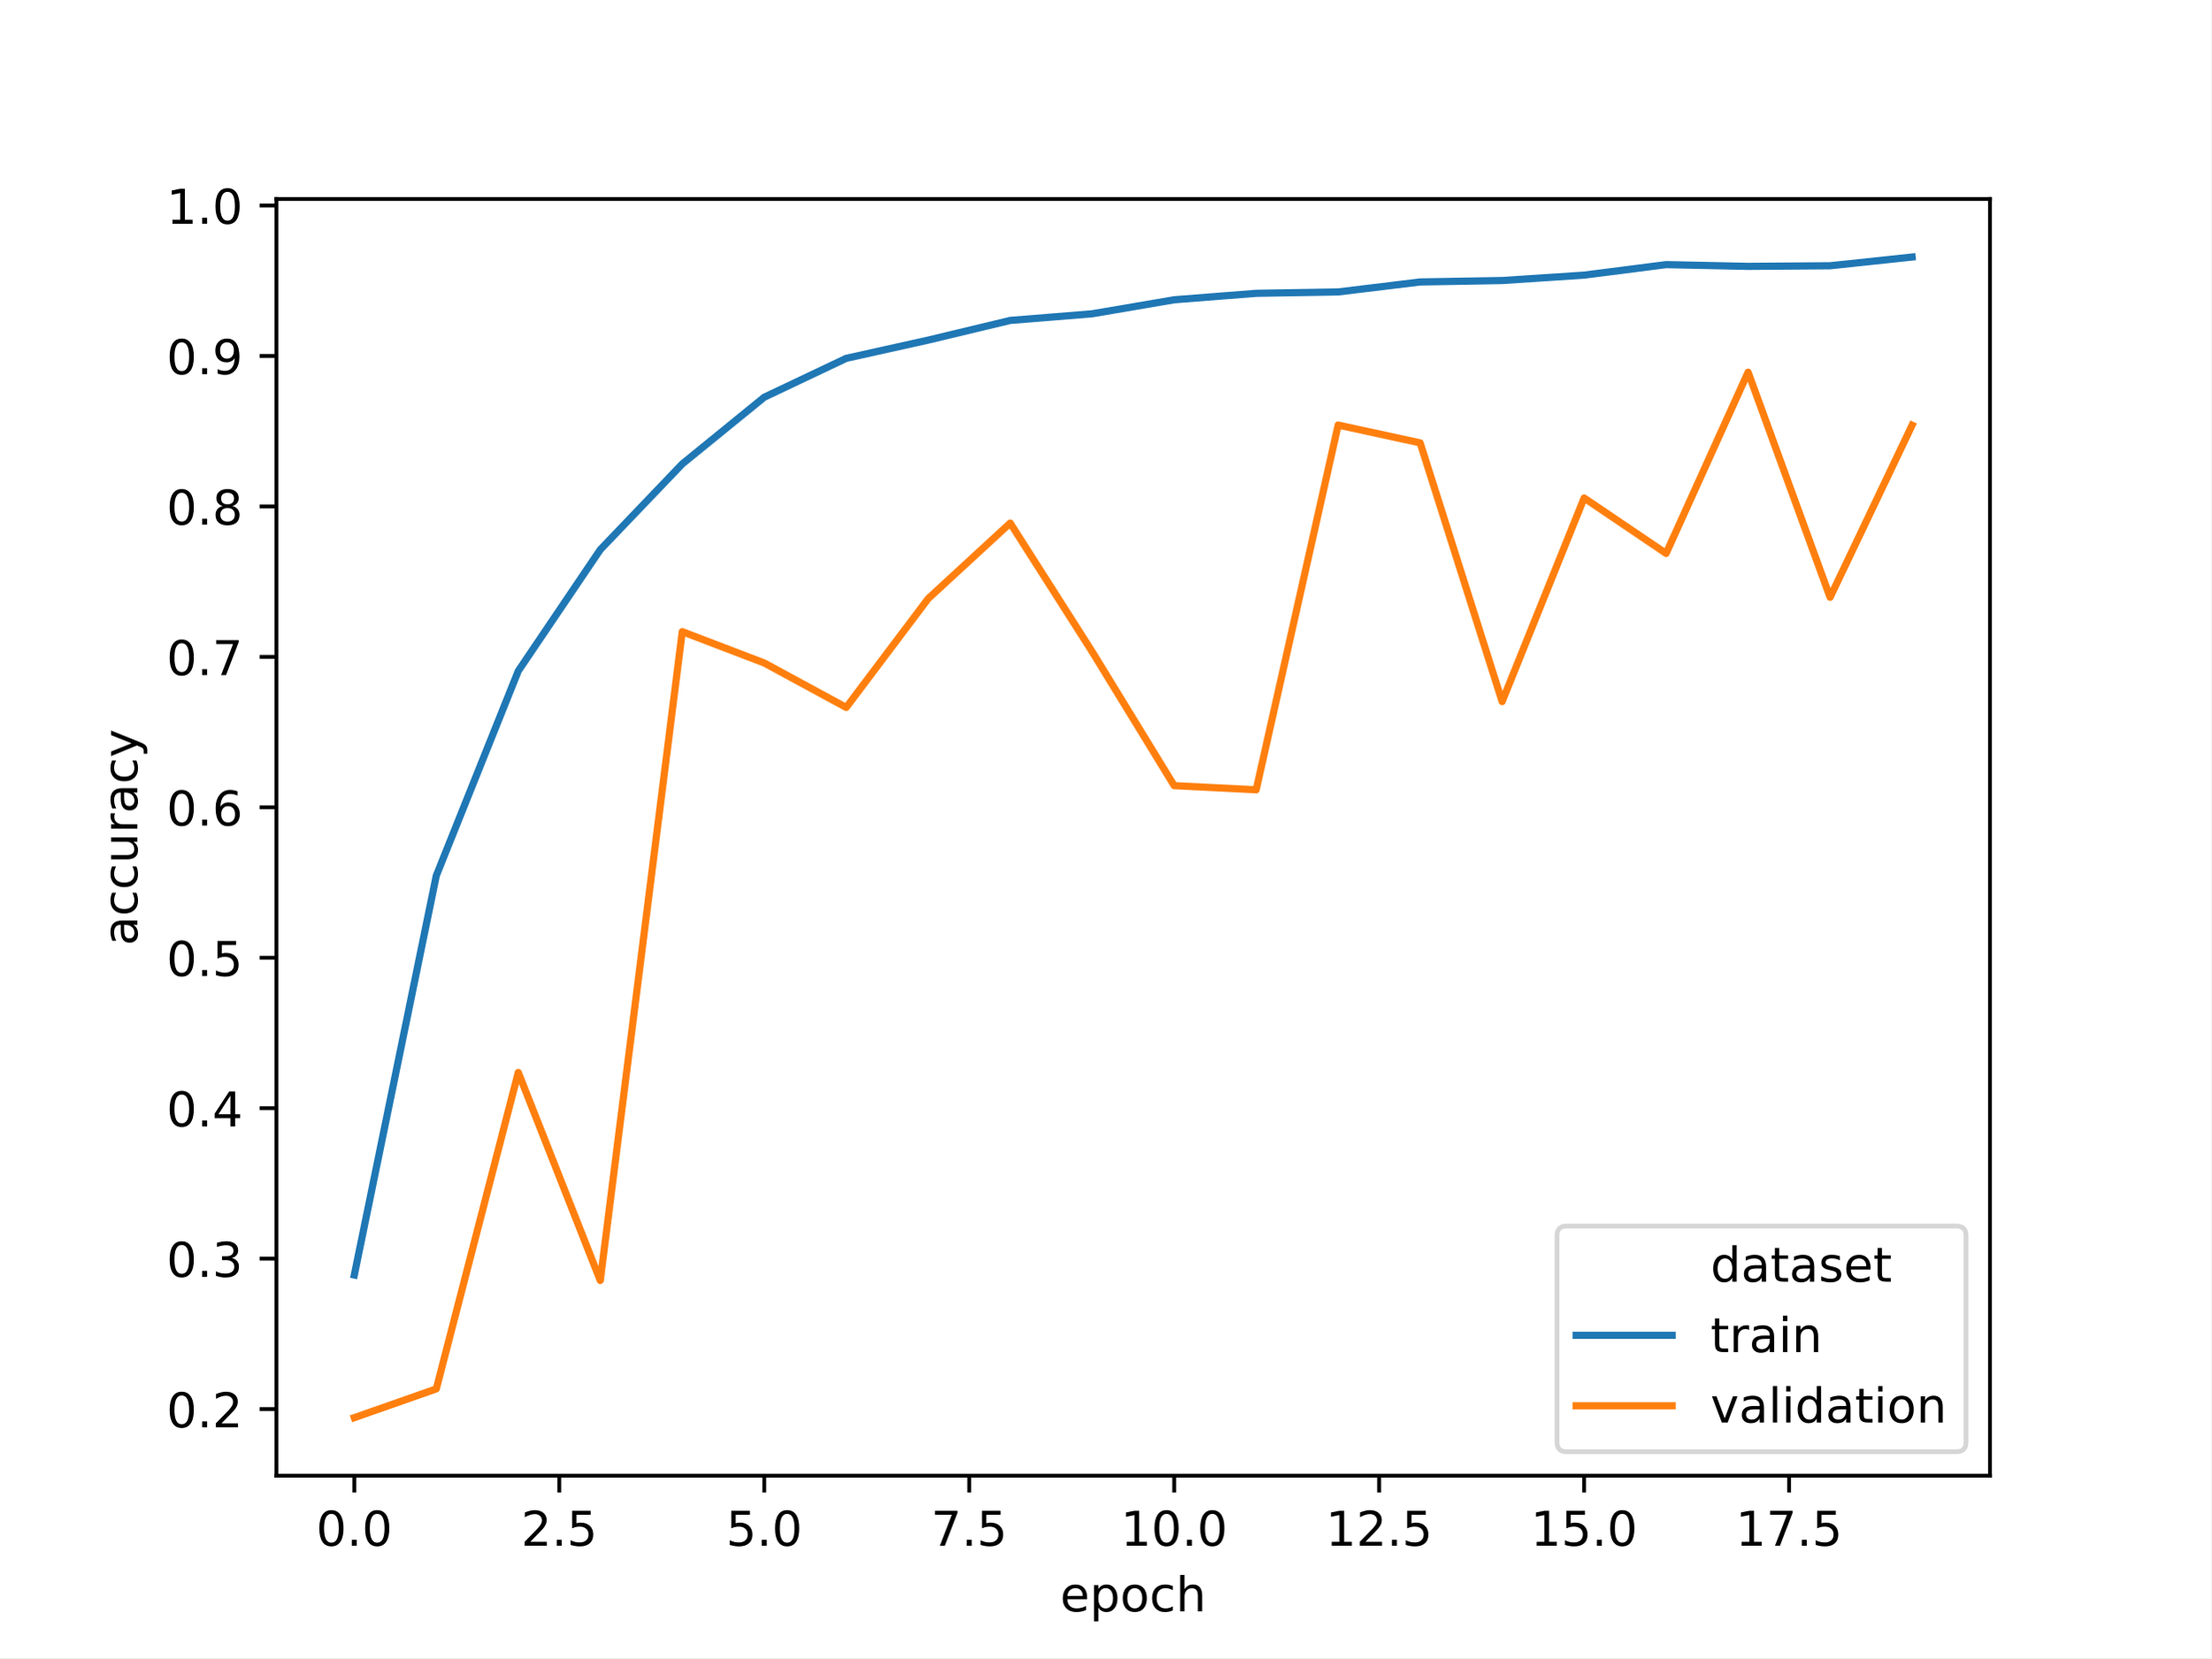
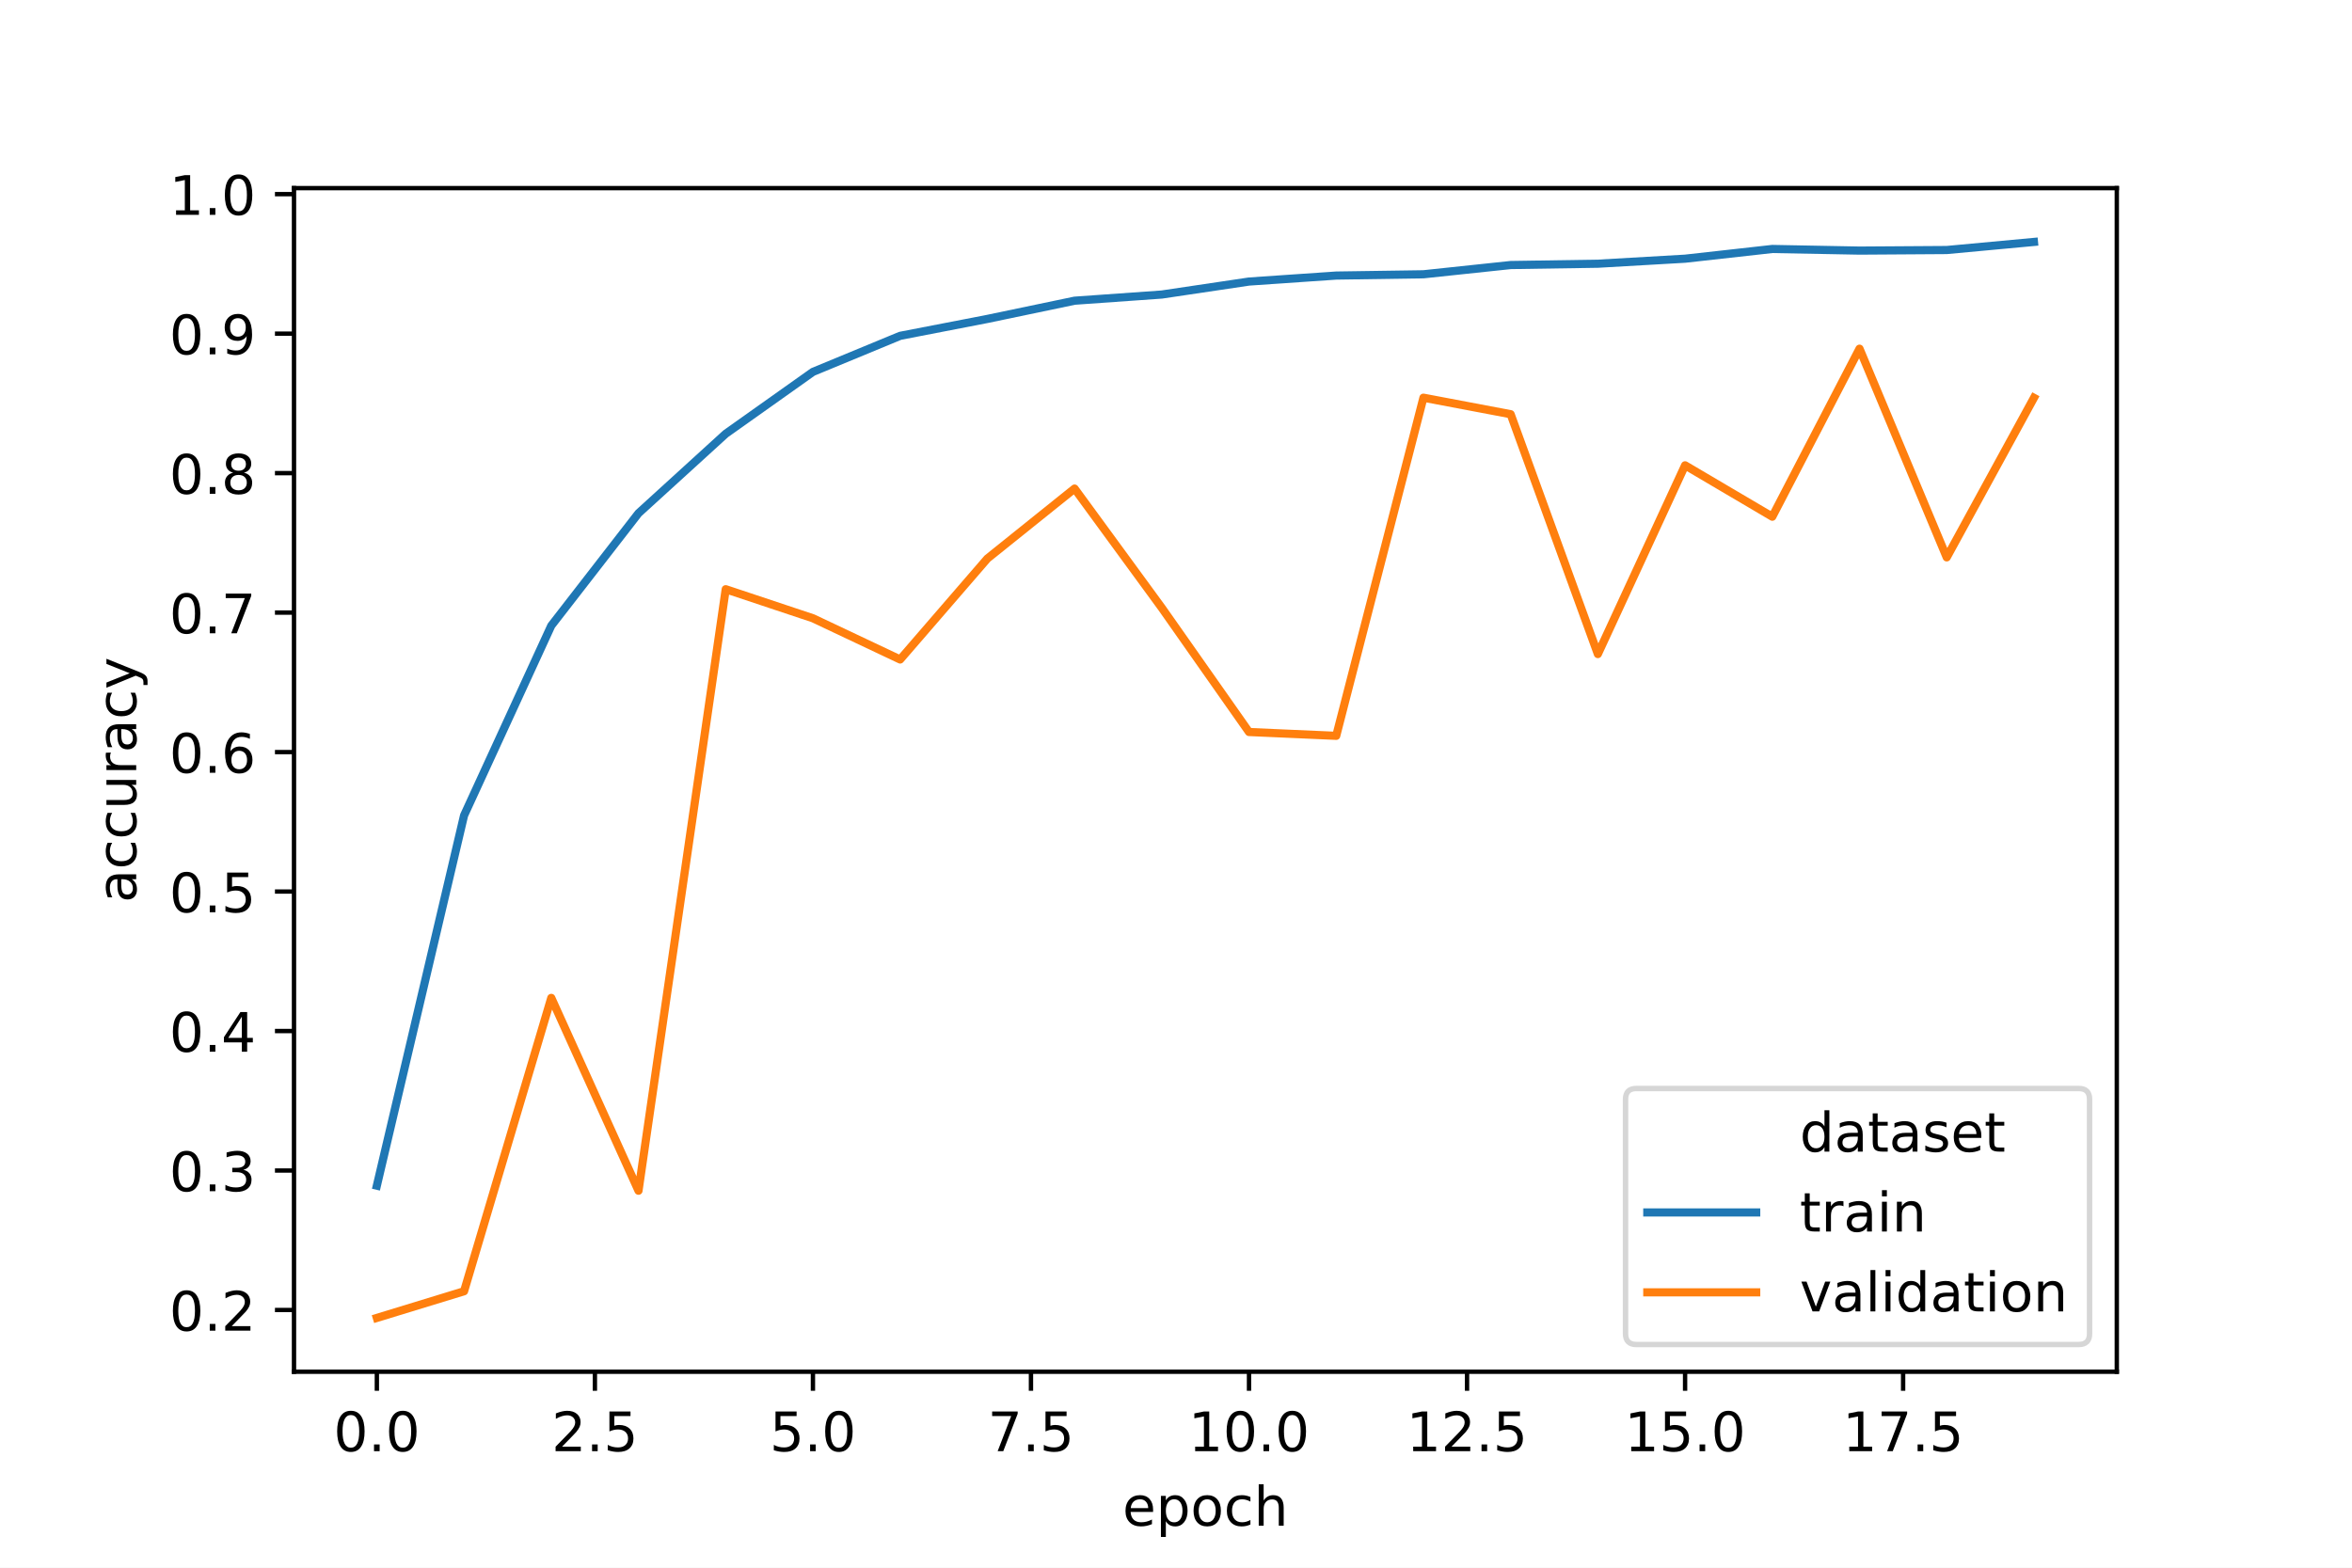
- <svg xmlns="http://www.w3.org/2000/svg" xmlns:xlink="http://www.w3.org/1999/xlink" height="345.6pt" version="1.1" viewBox="0 0 460.8 345.6" width="460.8pt">
+ <svg xmlns="http://www.w3.org/2000/svg" xmlns:xlink="http://www.w3.org/1999/xlink" height="288pt" version="1.1" viewBox="0 0 432 288" width="432pt">
  <defs>
    <style type="text/css">
*{stroke-linecap:butt;stroke-linejoin:round;}
  </style>
  </defs>
  <g id="figure_1">
    <g id="patch_1">
-       <path d="M 0 345.6  L 460.8 345.6  L 460.8 0  L 0 0  z " style="fill:#ffffff;" />
+       <path d="M 0 288  L 432 288  L 432 0  L 0 0  z " style="fill:#ffffff;" />
    </g>
    <g id="axes_1">
      <g id="patch_2">
-         <path d="M 57.6 307.584  L 414.72 307.584  L 414.72 41.472  L 57.6 41.472  z " style="fill:#ffffff;" />
+         <path d="M 54 252  L 388.8 252  L 388.8 34.56  L 54 34.56  z " style="fill:#ffffff;" />
      </g>
      <g id="matplotlib.axis_1">
        <g id="xtick_1">
          <g id="line2d_1">
            <defs>
-               <path d="M 0 0  L 0 3.5  " id="m098660bd72" style="stroke:#000000;stroke-width:0.8;" />
-             </defs>
-             <g>
-               <use style="stroke:#000000;stroke-width:0.8;" x="73.833" xlink:href="#m098660bd72" y="307.584" />
+               <path d="M 0 0  L 0 3.5  " id="ma666eeba0c" style="stroke:#000000;stroke-width:0.8;" />
+             </defs>
+             <g>
+               <use style="stroke:#000000;stroke-width:0.8;" x="69.218" xlink:href="#ma666eeba0c" y="252" />
            </g>
          </g>
          <g id="text_1">
            <defs>
              <path d="M 31.781 66.406  Q 24.172 66.406 20.328 58.906  Q 16.5 51.422 16.5 36.375  Q 16.5 21.391 20.328 13.891  Q 24.172 6.391 31.781 6.391  Q 39.453 6.391 43.281 13.891  Q 47.125 21.391 47.125 36.375  Q 47.125 51.422 43.281 58.906  Q 39.453 66.406 31.781 66.406  z M 31.781 74.219  Q 44.047 74.219 50.516 64.516  Q 56.984 54.828 56.984 36.375  Q 56.984 17.969 50.516 8.266  Q 44.047 -1.422 31.781 -1.422  Q 19.531 -1.422 13.062 8.266  Q 6.594 17.969 6.594 36.375  Q 6.594 54.828 13.062 64.516  Q 19.531 74.219 31.781 74.219  z " id="DejaVuSans-48" />
              <path d="M 10.688 12.406  L 21 12.406  L 21 0  L 10.688 0  z " id="DejaVuSans-46" />
            </defs>
-             <g transform="translate(65.88116 322.1824)scale(0.1 -0.1)">
+             <g transform="translate(61.26662 266.5984)scale(0.1 -0.1)">
              <use xlink:href="#DejaVuSans-48" />
              <use x="63.623" xlink:href="#DejaVuSans-46" />
              <use x="95.41" xlink:href="#DejaVuSans-48" />
            </g>
          </g>
        </g>
        <g id="xtick_2">
          <g id="line2d_2">
            <g>
-               <use style="stroke:#000000;stroke-width:0.8;" x="116.55" xlink:href="#m098660bd72" y="307.584" />
+               <use style="stroke:#000000;stroke-width:0.8;" x="109.266" xlink:href="#ma666eeba0c" y="252" />
            </g>
          </g>
          <g id="text_2">
            <defs>
              <path d="M 19.188 8.297  L 53.609 8.297  L 53.609 0  L 7.328 0  L 7.328 8.297  Q 12.938 14.109 22.625 23.891  Q 32.328 33.688 34.812 36.531  Q 39.547 41.844 41.422 45.531  Q 43.312 49.219 43.312 52.781  Q 43.312 58.594 39.234 62.25  Q 35.156 65.922 28.609 65.922  Q 23.969 65.922 18.812 64.312  Q 13.672 62.703 7.812 59.422  L 7.812 69.391  Q 13.766 71.781 18.938 73  Q 24.125 74.219 28.422 74.219  Q 39.75 74.219 46.484 68.547  Q 53.219 62.891 53.219 53.422  Q 53.219 48.922 51.531 44.891  Q 49.859 40.875 45.406 35.406  Q 44.188 33.984 37.641 27.219  Q 31.109 20.453 19.188 8.297  z " id="DejaVuSans-50" />
              <path d="M 10.797 72.906  L 49.516 72.906  L 49.516 64.594  L 19.828 64.594  L 19.828 46.734  Q 21.969 47.469 24.109 47.828  Q 26.266 48.188 28.422 48.188  Q 40.625 48.188 47.75 41.5  Q 54.891 34.812 54.891 23.391  Q 54.891 11.625 47.562 5.094  Q 40.234 -1.422 26.906 -1.422  Q 22.312 -1.422 17.547 -0.641  Q 12.797 0.141 7.719 1.703  L 7.719 11.625  Q 12.109 9.234 16.797 8.062  Q 21.484 6.891 26.703 6.891  Q 35.156 6.891 40.078 11.328  Q 45.016 15.766 45.016 23.391  Q 45.016 31 40.078 35.438  Q 35.156 39.891 26.703 39.891  Q 22.75 39.891 18.812 39.016  Q 14.891 38.141 10.797 36.281  z " id="DejaVuSans-53" />
            </defs>
-             <g transform="translate(108.5989 322.1824)scale(0.1 -0.1)">
+             <g transform="translate(101.3145 266.5984)scale(0.1 -0.1)">
              <use xlink:href="#DejaVuSans-50" />
              <use x="63.623" xlink:href="#DejaVuSans-46" />
              <use x="95.41" xlink:href="#DejaVuSans-53" />
            </g>
          </g>
        </g>
        <g id="xtick_3">
          <g id="line2d_3">
            <g>
-               <use style="stroke:#000000;stroke-width:0.8;" x="159.268" xlink:href="#m098660bd72" y="307.584" />
+               <use style="stroke:#000000;stroke-width:0.8;" x="149.314" xlink:href="#ma666eeba0c" y="252" />
            </g>
          </g>
          <g id="text_3">
-             <g transform="translate(151.3166 322.1824)scale(0.1 -0.1)">
+             <g transform="translate(141.3623 266.5984)scale(0.1 -0.1)">
              <use xlink:href="#DejaVuSans-53" />
              <use x="63.623" xlink:href="#DejaVuSans-46" />
              <use x="95.41" xlink:href="#DejaVuSans-48" />
            </g>
          </g>
        </g>
        <g id="xtick_4">
          <g id="line2d_4">
            <g>
-               <use style="stroke:#000000;stroke-width:0.8;" x="201.986" xlink:href="#m098660bd72" y="307.584" />
+               <use style="stroke:#000000;stroke-width:0.8;" x="189.362" xlink:href="#ma666eeba0c" y="252" />
            </g>
          </g>
          <g id="text_4">
            <defs>
              <path d="M 8.203 72.906  L 55.078 72.906  L 55.078 68.703  L 28.609 0  L 18.312 0  L 43.219 64.594  L 8.203 64.594  z " id="DejaVuSans-55" />
            </defs>
-             <g transform="translate(194.0343 322.1824)scale(0.1 -0.1)">
+             <g transform="translate(181.4102 266.5984)scale(0.1 -0.1)">
              <use xlink:href="#DejaVuSans-55" />
              <use x="63.623" xlink:href="#DejaVuSans-46" />
              <use x="95.41" xlink:href="#DejaVuSans-53" />
            </g>
          </g>
        </g>
        <g id="xtick_5">
          <g id="line2d_5">
            <g>
-               <use style="stroke:#000000;stroke-width:0.8;" x="244.704" xlink:href="#m098660bd72" y="307.584" />
+               <use style="stroke:#000000;stroke-width:0.8;" x="229.41" xlink:href="#ma666eeba0c" y="252" />
            </g>
          </g>
          <g id="text_5">
            <defs>
              <path d="M 12.406 8.297  L 28.516 8.297  L 28.516 63.922  L 10.984 60.406  L 10.984 69.391  L 28.422 72.906  L 38.281 72.906  L 38.281 8.297  L 54.391 8.297  L 54.391 0  L 12.406 0  z " id="DejaVuSans-49" />
            </defs>
-             <g transform="translate(233.5707 322.1824)scale(0.1 -0.1)">
+             <g transform="translate(218.2768 266.5984)scale(0.1 -0.1)">
              <use xlink:href="#DejaVuSans-49" />
              <use x="63.623" xlink:href="#DejaVuSans-48" />
              <use x="127.246" xlink:href="#DejaVuSans-46" />
              <use x="159.033" xlink:href="#DejaVuSans-48" />
            </g>
          </g>
        </g>
        <g id="xtick_6">
          <g id="line2d_6">
            <g>
-               <use style="stroke:#000000;stroke-width:0.8;" x="287.421" xlink:href="#m098660bd72" y="307.584" />
+               <use style="stroke:#000000;stroke-width:0.8;" x="269.457" xlink:href="#ma666eeba0c" y="252" />
            </g>
          </g>
          <g id="text_6">
-             <g transform="translate(276.2884 322.1824)scale(0.1 -0.1)">
+             <g transform="translate(258.3246 266.5984)scale(0.1 -0.1)">
              <use xlink:href="#DejaVuSans-49" />
              <use x="63.623" xlink:href="#DejaVuSans-50" />
              <use x="127.246" xlink:href="#DejaVuSans-46" />
              <use x="159.033" xlink:href="#DejaVuSans-53" />
            </g>
          </g>
        </g>
        <g id="xtick_7">
          <g id="line2d_7">
            <g>
-               <use style="stroke:#000000;stroke-width:0.8;" x="330.139" xlink:href="#m098660bd72" y="307.584" />
+               <use style="stroke:#000000;stroke-width:0.8;" x="309.505" xlink:href="#ma666eeba0c" y="252" />
            </g>
          </g>
          <g id="text_7">
-             <g transform="translate(319.0061 322.1824)scale(0.1 -0.1)">
+             <g transform="translate(298.3725 266.5984)scale(0.1 -0.1)">
              <use xlink:href="#DejaVuSans-49" />
              <use x="63.623" xlink:href="#DejaVuSans-53" />
              <use x="127.246" xlink:href="#DejaVuSans-46" />
              <use x="159.033" xlink:href="#DejaVuSans-48" />
            </g>
          </g>
        </g>
        <g id="xtick_8">
          <g id="line2d_8">
            <g>
-               <use style="stroke:#000000;stroke-width:0.8;" x="372.857" xlink:href="#m098660bd72" y="307.584" />
+               <use style="stroke:#000000;stroke-width:0.8;" x="349.553" xlink:href="#ma666eeba0c" y="252" />
            </g>
          </g>
          <g id="text_8">
-             <g transform="translate(361.7238 322.1824)scale(0.1 -0.1)">
+             <g transform="translate(338.4203 266.5984)scale(0.1 -0.1)">
              <use xlink:href="#DejaVuSans-49" />
              <use x="63.623" xlink:href="#DejaVuSans-55" />
              <use x="127.246" xlink:href="#DejaVuSans-46" />
              <use x="159.033" xlink:href="#DejaVuSans-53" />
            </g>
          </g>
        </g>
        <g id="text_9">
          <defs>
            <path d="M 56.203 29.594  L 56.203 25.203  L 14.891 25.203  Q 15.484 15.922 20.484 11.062  Q 25.484 6.203 34.422 6.203  Q 39.594 6.203 44.453 7.469  Q 49.312 8.734 54.109 11.281  L 54.109 2.781  Q 49.266 0.734 44.188 -0.344  Q 39.109 -1.422 33.891 -1.422  Q 20.797 -1.422 13.156 6.188  Q 5.516 13.812 5.516 26.812  Q 5.516 40.234 12.766 48.109  Q 20.016 56 32.328 56  Q 43.359 56 49.781 48.891  Q 56.203 41.797 56.203 29.594  z M 47.219 32.234  Q 47.125 39.594 43.094 43.984  Q 39.062 48.391 32.422 48.391  Q 24.906 48.391 20.391 44.141  Q 15.875 39.891 15.188 32.172  z " id="DejaVuSans-101" />
            <path d="M 18.109 8.203  L 18.109 -20.797  L 9.078 -20.797  L 9.078 54.688  L 18.109 54.688  L 18.109 46.391  Q 20.953 51.266 25.266 53.625  Q 29.594 56 35.594 56  Q 45.562 56 51.781 48.094  Q 58.016 40.188 58.016 27.297  Q 58.016 14.406 51.781 6.484  Q 45.562 -1.422 35.594 -1.422  Q 29.594 -1.422 25.266 0.953  Q 20.953 3.328 18.109 8.203  z M 48.688 27.297  Q 48.688 37.203 44.609 42.844  Q 40.531 48.484 33.406 48.484  Q 26.266 48.484 22.188 42.844  Q 18.109 37.203 18.109 27.297  Q 18.109 17.391 22.188 11.75  Q 26.266 6.109 33.406 6.109  Q 40.531 6.109 44.609 11.75  Q 48.688 17.391 48.688 27.297  z " id="DejaVuSans-112" />
            <path d="M 30.609 48.391  Q 23.391 48.391 19.188 42.75  Q 14.984 37.109 14.984 27.297  Q 14.984 17.484 19.156 11.844  Q 23.344 6.203 30.609 6.203  Q 37.797 6.203 41.984 11.859  Q 46.188 17.531 46.188 27.297  Q 46.188 37.016 41.984 42.703  Q 37.797 48.391 30.609 48.391  z M 30.609 56  Q 42.328 56 49.016 48.375  Q 55.719 40.766 55.719 27.297  Q 55.719 13.875 49.016 6.219  Q 42.328 -1.422 30.609 -1.422  Q 18.844 -1.422 12.172 6.219  Q 5.516 13.875 5.516 27.297  Q 5.516 40.766 12.172 48.375  Q 18.844 56 30.609 56  z " id="DejaVuSans-111" />
            <path d="M 48.781 52.594  L 48.781 44.188  Q 44.969 46.297 41.141 47.344  Q 37.312 48.391 33.406 48.391  Q 24.656 48.391 19.812 42.844  Q 14.984 37.312 14.984 27.297  Q 14.984 17.281 19.812 11.734  Q 24.656 6.203 33.406 6.203  Q 37.312 6.203 41.141 7.25  Q 44.969 8.297 48.781 10.406  L 48.781 2.094  Q 45.016 0.344 40.984 -0.531  Q 36.969 -1.422 32.422 -1.422  Q 20.062 -1.422 12.781 6.344  Q 5.516 14.109 5.516 27.297  Q 5.516 40.672 12.859 48.328  Q 20.219 56 33.016 56  Q 37.156 56 41.109 55.141  Q 45.062 54.297 48.781 52.594  z " id="DejaVuSans-99" />
            <path d="M 54.891 33.016  L 54.891 0  L 45.906 0  L 45.906 32.719  Q 45.906 40.484 42.875 44.328  Q 39.844 48.188 33.797 48.188  Q 26.516 48.188 22.312 43.547  Q 18.109 38.922 18.109 30.906  L 18.109 0  L 9.078 0  L 9.078 75.984  L 18.109 75.984  L 18.109 46.188  Q 21.344 51.125 25.703 53.562  Q 30.078 56 35.797 56  Q 45.219 56 50.047 50.172  Q 54.891 44.344 54.891 33.016  z " id="DejaVuSans-104" />
          </defs>
-           <g transform="translate(220.9319 335.8606)scale(0.1 -0.1)">
+           <g transform="translate(206.1719 280.2766)scale(0.1 -0.1)">
            <use xlink:href="#DejaVuSans-101" />
            <use x="61.523" xlink:href="#DejaVuSans-112" />
            <use x="125" xlink:href="#DejaVuSans-111" />
            <use x="186.182" xlink:href="#DejaVuSans-99" />
            <use x="241.162" xlink:href="#DejaVuSans-104" />
          </g>
        </g>
      </g>
      <g id="matplotlib.axis_2">
        <g id="ytick_1">
          <g id="line2d_9">
            <defs>
-               <path d="M 0 0  L -3.5 0  " id="m2fb65dbe24" style="stroke:#000000;stroke-width:0.8;" />
-             </defs>
-             <g>
-               <use style="stroke:#000000;stroke-width:0.8;" x="57.6" xlink:href="#m2fb65dbe24" y="293.706" />
+               <path d="M 0 0  L -3.5 0  " id="m8632315155" style="stroke:#000000;stroke-width:0.8;" />
+             </defs>
+             <g>
+               <use style="stroke:#000000;stroke-width:0.8;" x="54" xlink:href="#m8632315155" y="240.66" />
            </g>
          </g>
          <g id="text_10">
-             <g transform="translate(34.69687 297.5054)scale(0.1 -0.1)">
+             <g transform="translate(31.09688 244.4597)scale(0.1 -0.1)">
              <use xlink:href="#DejaVuSans-48" />
              <use x="63.623" xlink:href="#DejaVuSans-46" />
              <use x="95.41" xlink:href="#DejaVuSans-50" />
            </g>
          </g>
        </g>
        <g id="ytick_2">
          <g id="line2d_10">
            <g>
-               <use style="stroke:#000000;stroke-width:0.8;" x="57.6" xlink:href="#m2fb65dbe24" y="262.346" />
+               <use style="stroke:#000000;stroke-width:0.8;" x="54" xlink:href="#m8632315155" y="215.036" />
            </g>
          </g>
          <g id="text_11">
            <defs>
              <path d="M 40.578 39.312  Q 47.656 37.797 51.625 33  Q 55.609 28.219 55.609 21.188  Q 55.609 10.406 48.188 4.484  Q 40.766 -1.422 27.094 -1.422  Q 22.516 -1.422 17.656 -0.516  Q 12.797 0.391 7.625 2.203  L 7.625 11.719  Q 11.719 9.328 16.594 8.109  Q 21.484 6.891 26.812 6.891  Q 36.078 6.891 40.938 10.547  Q 45.797 14.203 45.797 21.188  Q 45.797 27.641 41.281 31.266  Q 36.766 34.906 28.719 34.906  L 20.219 34.906  L 20.219 43.016  L 29.109 43.016  Q 36.375 43.016 40.234 45.922  Q 44.094 48.828 44.094 54.297  Q 44.094 59.906 40.109 62.906  Q 36.141 65.922 28.719 65.922  Q 24.656 65.922 20.016 65.031  Q 15.375 64.156 9.812 62.312  L 9.812 71.094  Q 15.438 72.656 20.344 73.438  Q 25.25 74.219 29.594 74.219  Q 40.828 74.219 47.359 69.109  Q 53.906 64.016 53.906 55.328  Q 53.906 49.266 50.438 45.094  Q 46.969 40.922 40.578 39.312  z " id="DejaVuSans-51" />
            </defs>
-             <g transform="translate(34.69687 266.1456)scale(0.1 -0.1)">
+             <g transform="translate(31.09688 218.8356)scale(0.1 -0.1)">
              <use xlink:href="#DejaVuSans-48" />
              <use x="63.623" xlink:href="#DejaVuSans-46" />
              <use x="95.41" xlink:href="#DejaVuSans-51" />
            </g>
          </g>
        </g>
        <g id="ytick_3">
          <g id="line2d_11">
            <g>
-               <use style="stroke:#000000;stroke-width:0.8;" x="57.6" xlink:href="#m2fb65dbe24" y="230.987" />
+               <use style="stroke:#000000;stroke-width:0.8;" x="54" xlink:href="#m8632315155" y="189.412" />
            </g>
          </g>
          <g id="text_12">
            <defs>
              <path d="M 37.797 64.312  L 12.891 25.391  L 37.797 25.391  z M 35.203 72.906  L 47.609 72.906  L 47.609 25.391  L 58.016 25.391  L 58.016 17.188  L 47.609 17.188  L 47.609 0  L 37.797 0  L 37.797 17.188  L 4.891 17.188  L 4.891 26.703  z " id="DejaVuSans-52" />
            </defs>
-             <g transform="translate(34.69687 234.7858)scale(0.1 -0.1)">
+             <g transform="translate(31.09688 193.2115)scale(0.1 -0.1)">
              <use xlink:href="#DejaVuSans-48" />
              <use x="63.623" xlink:href="#DejaVuSans-46" />
              <use x="95.41" xlink:href="#DejaVuSans-52" />
            </g>
          </g>
        </g>
        <g id="ytick_4">
          <g id="line2d_12">
            <g>
-               <use style="stroke:#000000;stroke-width:0.8;" x="57.6" xlink:href="#m2fb65dbe24" y="199.627" />
+               <use style="stroke:#000000;stroke-width:0.8;" x="54" xlink:href="#m8632315155" y="163.788" />
            </g>
          </g>
          <g id="text_13">
-             <g transform="translate(34.69687 203.426)scale(0.1 -0.1)">
+             <g transform="translate(31.09688 167.5874)scale(0.1 -0.1)">
              <use xlink:href="#DejaVuSans-48" />
              <use x="63.623" xlink:href="#DejaVuSans-46" />
              <use x="95.41" xlink:href="#DejaVuSans-53" />
            </g>
          </g>
        </g>
        <g id="ytick_5">
          <g id="line2d_13">
            <g>
-               <use style="stroke:#000000;stroke-width:0.8;" x="57.6" xlink:href="#m2fb65dbe24" y="168.267" />
+               <use style="stroke:#000000;stroke-width:0.8;" x="54" xlink:href="#m8632315155" y="138.164" />
            </g>
          </g>
          <g id="text_14">
            <defs>
              <path d="M 33.016 40.375  Q 26.375 40.375 22.484 35.828  Q 18.609 31.297 18.609 23.391  Q 18.609 15.531 22.484 10.953  Q 26.375 6.391 33.016 6.391  Q 39.656 6.391 43.531 10.953  Q 47.406 15.531 47.406 23.391  Q 47.406 31.297 43.531 35.828  Q 39.656 40.375 33.016 40.375  z M 52.594 71.297  L 52.594 62.312  Q 48.875 64.062 45.094 64.984  Q 41.312 65.922 37.594 65.922  Q 27.828 65.922 22.672 59.328  Q 17.531 52.734 16.797 39.406  Q 19.672 43.656 24.016 45.922  Q 28.375 48.188 33.594 48.188  Q 44.578 48.188 50.953 41.516  Q 57.328 34.859 57.328 23.391  Q 57.328 12.156 50.688 5.359  Q 44.047 -1.422 33.016 -1.422  Q 20.359 -1.422 13.672 8.266  Q 6.984 17.969 6.984 36.375  Q 6.984 53.656 15.188 63.938  Q 23.391 74.219 37.203 74.219  Q 40.922 74.219 44.703 73.484  Q 48.484 72.75 52.594 71.297  z " id="DejaVuSans-54" />
            </defs>
-             <g transform="translate(34.69687 172.0661)scale(0.1 -0.1)">
+             <g transform="translate(31.09688 141.9633)scale(0.1 -0.1)">
              <use xlink:href="#DejaVuSans-48" />
              <use x="63.623" xlink:href="#DejaVuSans-46" />
              <use x="95.41" xlink:href="#DejaVuSans-54" />
            </g>
          </g>
        </g>
        <g id="ytick_6">
          <g id="line2d_14">
            <g>
-               <use style="stroke:#000000;stroke-width:0.8;" x="57.6" xlink:href="#m2fb65dbe24" y="136.907" />
+               <use style="stroke:#000000;stroke-width:0.8;" x="54" xlink:href="#m8632315155" y="112.54" />
            </g>
          </g>
          <g id="text_15">
-             <g transform="translate(34.69687 140.7063)scale(0.1 -0.1)">
+             <g transform="translate(31.09688 116.3392)scale(0.1 -0.1)">
              <use xlink:href="#DejaVuSans-48" />
              <use x="63.623" xlink:href="#DejaVuSans-46" />
              <use x="95.41" xlink:href="#DejaVuSans-55" />
            </g>
          </g>
        </g>
        <g id="ytick_7">
          <g id="line2d_15">
            <g>
-               <use style="stroke:#000000;stroke-width:0.8;" x="57.6" xlink:href="#m2fb65dbe24" y="105.547" />
+               <use style="stroke:#000000;stroke-width:0.8;" x="54" xlink:href="#m8632315155" y="86.916" />
            </g>
          </g>
          <g id="text_16">
            <defs>
              <path d="M 31.781 34.625  Q 24.75 34.625 20.719 30.859  Q 16.703 27.094 16.703 20.516  Q 16.703 13.922 20.719 10.156  Q 24.75 6.391 31.781 6.391  Q 38.812 6.391 42.859 10.172  Q 46.922 13.969 46.922 20.516  Q 46.922 27.094 42.891 30.859  Q 38.875 34.625 31.781 34.625  z M 21.922 38.812  Q 15.578 40.375 12.031 44.719  Q 8.5 49.078 8.5 55.328  Q 8.5 64.062 14.719 69.141  Q 20.953 74.219 31.781 74.219  Q 42.672 74.219 48.875 69.141  Q 55.078 64.062 55.078 55.328  Q 55.078 49.078 51.531 44.719  Q 48 40.375 41.703 38.812  Q 48.828 37.156 52.797 32.312  Q 56.781 27.484 56.781 20.516  Q 56.781 9.906 50.312 4.234  Q 43.844 -1.422 31.781 -1.422  Q 19.734 -1.422 13.25 4.234  Q 6.781 9.906 6.781 20.516  Q 6.781 27.484 10.781 32.312  Q 14.797 37.156 21.922 38.812  z M 18.312 54.391  Q 18.312 48.734 21.844 45.562  Q 25.391 42.391 31.781 42.391  Q 38.141 42.391 41.719 45.562  Q 45.312 48.734 45.312 54.391  Q 45.312 60.062 41.719 63.234  Q 38.141 66.406 31.781 66.406  Q 25.391 66.406 21.844 63.234  Q 18.312 60.062 18.312 54.391  z " id="DejaVuSans-56" />
            </defs>
-             <g transform="translate(34.69687 109.3465)scale(0.1 -0.1)">
+             <g transform="translate(31.09688 90.71512)scale(0.1 -0.1)">
              <use xlink:href="#DejaVuSans-48" />
              <use x="63.623" xlink:href="#DejaVuSans-46" />
              <use x="95.41" xlink:href="#DejaVuSans-56" />
            </g>
          </g>
        </g>
        <g id="ytick_8">
          <g id="line2d_16">
            <g>
-               <use style="stroke:#000000;stroke-width:0.8;" x="57.6" xlink:href="#m2fb65dbe24" y="74.187" />
+               <use style="stroke:#000000;stroke-width:0.8;" x="54" xlink:href="#m8632315155" y="61.292" />
            </g>
          </g>
          <g id="text_17">
            <defs>
              <path d="M 10.984 1.516  L 10.984 10.5  Q 14.703 8.734 18.5 7.812  Q 22.312 6.891 25.984 6.891  Q 35.75 6.891 40.891 13.453  Q 46.047 20.016 46.781 33.406  Q 43.953 29.203 39.594 26.953  Q 35.25 24.703 29.984 24.703  Q 19.047 24.703 12.672 31.312  Q 6.297 37.938 6.297 49.422  Q 6.297 60.641 12.938 67.422  Q 19.578 74.219 30.609 74.219  Q 43.266 74.219 49.922 64.516  Q 56.594 54.828 56.594 36.375  Q 56.594 19.141 48.406 8.859  Q 40.234 -1.422 26.422 -1.422  Q 22.703 -1.422 18.891 -0.688  Q 15.094 0.047 10.984 1.516  z M 30.609 32.422  Q 37.25 32.422 41.125 36.953  Q 45.016 41.5 45.016 49.422  Q 45.016 57.281 41.125 61.844  Q 37.25 66.406 30.609 66.406  Q 23.969 66.406 20.094 61.844  Q 16.219 57.281 16.219 49.422  Q 16.219 41.5 20.094 36.953  Q 23.969 32.422 30.609 32.422  z " id="DejaVuSans-57" />
            </defs>
-             <g transform="translate(34.69687 77.9867)scale(0.1 -0.1)">
+             <g transform="translate(31.09688 65.09103)scale(0.1 -0.1)">
              <use xlink:href="#DejaVuSans-48" />
              <use x="63.623" xlink:href="#DejaVuSans-46" />
              <use x="95.41" xlink:href="#DejaVuSans-57" />
            </g>
          </g>
        </g>
        <g id="ytick_9">
          <g id="line2d_17">
            <g>
-               <use style="stroke:#000000;stroke-width:0.8;" x="57.6" xlink:href="#m2fb65dbe24" y="42.828" />
+               <use style="stroke:#000000;stroke-width:0.8;" x="54" xlink:href="#m8632315155" y="35.668" />
            </g>
          </g>
          <g id="text_18">
-             <g transform="translate(34.69687 46.62689)scale(0.1 -0.1)">
+             <g transform="translate(31.09688 39.46693)scale(0.1 -0.1)">
              <use xlink:href="#DejaVuSans-49" />
              <use x="63.623" xlink:href="#DejaVuSans-46" />
              <use x="95.41" xlink:href="#DejaVuSans-48" />
            </g>
          </g>
        </g>
        <g id="text_19">
          <defs>
            <path d="M 34.281 27.484  Q 23.391 27.484 19.188 25  Q 14.984 22.516 14.984 16.5  Q 14.984 11.719 18.141 8.906  Q 21.297 6.109 26.703 6.109  Q 34.188 6.109 38.703 11.406  Q 43.219 16.703 43.219 25.484  L 43.219 27.484  z M 52.203 31.203  L 52.203 0  L 43.219 0  L 43.219 8.297  Q 40.141 3.328 35.547 0.953  Q 30.953 -1.422 24.312 -1.422  Q 15.922 -1.422 10.953 3.297  Q 6 8.016 6 15.922  Q 6 25.141 12.172 29.828  Q 18.359 34.516 30.609 34.516  L 43.219 34.516  L 43.219 35.406  Q 43.219 41.609 39.141 45  Q 35.062 48.391 27.688 48.391  Q 23 48.391 18.547 47.266  Q 14.109 46.141 10.016 43.891  L 10.016 52.203  Q 14.938 54.109 19.578 55.047  Q 24.219 56 28.609 56  Q 40.484 56 46.344 49.844  Q 52.203 43.703 52.203 31.203  z " id="DejaVuSans-97" />
            <path d="M 8.5 21.578  L 8.5 54.688  L 17.484 54.688  L 17.484 21.922  Q 17.484 14.156 20.5 10.266  Q 23.531 6.391 29.594 6.391  Q 36.859 6.391 41.078 11.031  Q 45.312 15.672 45.312 23.688  L 45.312 54.688  L 54.297 54.688  L 54.297 0  L 45.312 0  L 45.312 8.406  Q 42.047 3.422 37.719 1  Q 33.406 -1.422 27.688 -1.422  Q 18.266 -1.422 13.375 4.438  Q 8.5 10.297 8.5 21.578  z M 31.109 56  z " id="DejaVuSans-117" />
            <path d="M 41.109 46.297  Q 39.594 47.172 37.812 47.578  Q 36.031 48 33.891 48  Q 26.266 48 22.188 43.047  Q 18.109 38.094 18.109 28.812  L 18.109 0  L 9.078 0  L 9.078 54.688  L 18.109 54.688  L 18.109 46.188  Q 20.953 51.172 25.484 53.578  Q 30.031 56 36.531 56  Q 37.453 56 38.578 55.875  Q 39.703 55.766 41.062 55.516  z " id="DejaVuSans-114" />
            <path d="M 32.172 -5.078  Q 28.375 -14.844 24.75 -17.812  Q 21.141 -20.797 15.094 -20.797  L 7.906 -20.797  L 7.906 -13.281  L 13.188 -13.281  Q 16.891 -13.281 18.938 -11.516  Q 21 -9.766 23.484 -3.219  L 25.094 0.875  L 2.984 54.688  L 12.5 54.688  L 29.594 11.922  L 46.688 54.688  L 56.203 54.688  z " id="DejaVuSans-121" />
          </defs>
-           <g transform="translate(28.61719 197.0874)rotate(-90)scale(0.1 -0.1)">
+           <g transform="translate(25.01719 165.8394)rotate(-90)scale(0.1 -0.1)">
            <use xlink:href="#DejaVuSans-97" />
            <use x="61.279" xlink:href="#DejaVuSans-99" />
            <use x="116.26" xlink:href="#DejaVuSans-99" />
            <use x="171.24" xlink:href="#DejaVuSans-117" />
            <use x="234.619" xlink:href="#DejaVuSans-114" />
            <use x="275.732" xlink:href="#DejaVuSans-97" />
            <use x="337.012" xlink:href="#DejaVuSans-99" />
            <use x="391.992" xlink:href="#DejaVuSans-121" />
          </g>
        </g>
      </g>
      <g id="line2d_18">
-         <path clip-path="url(#p8201be116a)" d="M 73.833 265.752  L 90.92 182.512  L 108.007 139.847  L 125.094 114.565  L 142.181 96.698  L 159.268 82.79  L 176.355 74.682  L 193.442 70.881  L 210.529 66.783  L 227.616 65.397  L 244.704 62.477  L 261.791 61.131  L 278.878 60.844  L 295.965 58.765  L 313.052 58.468  L 330.139 57.34  L 347.226 55.152  L 364.313 55.518  L 381.4 55.389  L 398.487 53.568  " style="fill:none;stroke:#1f77b4;stroke-linecap:square;stroke-width:1.5;" />
+         <path clip-path="url(#pbec130df4b)" d="M 69.218 217.819  L 85.237 149.803  L 101.256 114.942  L 117.276 94.284  L 133.295 79.685  L 149.314 68.321  L 165.333 61.696  L 181.352 58.59  L 197.371 55.242  L 213.39 54.109  L 229.41 51.723  L 245.429 50.623  L 261.448 50.389  L 277.467 48.69  L 293.486 48.447  L 309.505 47.525  L 325.524 45.738  L 341.544 46.037  L 357.563 45.932  L 373.582 44.444  " style="fill:none;stroke:#1f77b4;stroke-linecap:square;stroke-width:1.5;" />
      </g>
      <g id="line2d_19">
-         <path clip-path="url(#p8201be116a)" d="M 73.833 295.488  L 90.92 289.489  L 108.007 223.533  L 125.094 266.89  L 142.181 131.651  L 159.268 138.184  L 176.355 147.449  L 193.442 124.761  L 210.529 109.022  L 227.616 135.838  L 244.704 163.753  L 261.791 164.614  L 278.878 88.59  L 295.965 92.303  L 313.052 146.232  L 330.139 103.795  L 347.226 115.347  L 364.313 77.573  L 381.4 124.494  L 398.487 88.62  " style="fill:none;stroke:#ff7f0e;stroke-linecap:square;stroke-width:1.5;" />
+         <path clip-path="url(#pbec130df4b)" d="M 69.218 242.116  L 85.237 237.215  L 101.256 183.322  L 117.276 218.749  L 133.295 108.245  L 149.314 113.583  L 165.333 121.154  L 181.352 102.616  L 197.371 89.755  L 213.39 111.666  L 229.41 134.476  L 245.429 135.179  L 261.448 73.06  L 277.467 76.094  L 293.486 120.159  L 309.505 85.484  L 325.524 94.923  L 341.544 64.058  L 357.563 102.397  L 373.582 73.085  " style="fill:none;stroke:#ff7f0e;stroke-linecap:square;stroke-width:1.5;" />
      </g>
      <g id="line2d_20" />
      <g id="line2d_21" />
      <g id="line2d_22" />
      <g id="patch_3">
-         <path d="M 57.6 307.584  L 57.6 41.472  " style="fill:none;stroke:#000000;stroke-linecap:square;stroke-linejoin:miter;stroke-width:0.8;" />
+         <path d="M 54 252  L 54 34.56  " style="fill:none;stroke:#000000;stroke-linecap:square;stroke-linejoin:miter;stroke-width:0.8;" />
      </g>
      <g id="patch_4">
-         <path d="M 414.72 307.584  L 414.72 41.472  " style="fill:none;stroke:#000000;stroke-linecap:square;stroke-linejoin:miter;stroke-width:0.8;" />
+         <path d="M 388.8 252  L 388.8 34.56  " style="fill:none;stroke:#000000;stroke-linecap:square;stroke-linejoin:miter;stroke-width:0.8;" />
      </g>
      <g id="patch_5">
-         <path d="M 57.6 307.584  L 414.72 307.584  " style="fill:none;stroke:#000000;stroke-linecap:square;stroke-linejoin:miter;stroke-width:0.8;" />
+         <path d="M 54 252  L 388.8 252  " style="fill:none;stroke:#000000;stroke-linecap:square;stroke-linejoin:miter;stroke-width:0.8;" />
      </g>
      <g id="patch_6">
-         <path d="M 57.6 41.472  L 414.72 41.472  " style="fill:none;stroke:#000000;stroke-linecap:square;stroke-linejoin:miter;stroke-width:0.8;" />
+         <path d="M 54 34.56  L 388.8 34.56  " style="fill:none;stroke:#000000;stroke-linecap:square;stroke-linejoin:miter;stroke-width:0.8;" />
      </g>
      <g id="legend_1">
        <g id="patch_7">
-           <path d="M 326.486 302.584  L 407.72 302.584  Q 409.72 302.584 409.72 300.584  L 409.72 257.55  Q 409.72 255.55 407.72 255.55  L 326.486 255.55  Q 324.486 255.55 324.486 257.55  L 324.486 300.584  Q 324.486 302.584 326.486 302.584  z " style="fill:#ffffff;opacity:0.8;stroke:#cccccc;stroke-linejoin:miter;" />
+           <path d="M 300.566 247  L 381.8 247  Q 383.8 247 383.8 245  L 383.8 201.966  Q 383.8 199.966 381.8 199.966  L 300.566 199.966  Q 298.566 199.966 298.566 201.966  L 298.566 245  Q 298.566 247 300.566 247  z " style="fill:#ffffff;opacity:0.8;stroke:#cccccc;stroke-linejoin:miter;" />
        </g>
        <g id="line2d_23">
-           <path d="M 328.486 263.648  L 348.486 263.648  " style="fill:none;" />
+           <path d="M 302.566 208.064  L 322.566 208.064  " style="fill:none;" />
        </g>
        <g id="line2d_24" />
        <g id="text_20">
          <defs>
            <path d="M 45.406 46.391  L 45.406 75.984  L 54.391 75.984  L 54.391 0  L 45.406 0  L 45.406 8.203  Q 42.578 3.328 38.25 0.953  Q 33.938 -1.422 27.875 -1.422  Q 17.969 -1.422 11.734 6.484  Q 5.516 14.406 5.516 27.297  Q 5.516 40.188 11.734 48.094  Q 17.969 56 27.875 56  Q 33.938 56 38.25 53.625  Q 42.578 51.266 45.406 46.391  z M 14.797 27.297  Q 14.797 17.391 18.875 11.75  Q 22.953 6.109 30.078 6.109  Q 37.203 6.109 41.297 11.75  Q 45.406 17.391 45.406 27.297  Q 45.406 37.203 41.297 42.844  Q 37.203 48.484 30.078 48.484  Q 22.953 48.484 18.875 42.844  Q 14.797 37.203 14.797 27.297  z " id="DejaVuSans-100" />
            <path d="M 18.312 70.219  L 18.312 54.688  L 36.812 54.688  L 36.812 47.703  L 18.312 47.703  L 18.312 18.016  Q 18.312 11.328 20.141 9.422  Q 21.969 7.516 27.594 7.516  L 36.812 7.516  L 36.812 0  L 27.594 0  Q 17.188 0 13.234 3.875  Q 9.281 7.766 9.281 18.016  L 9.281 47.703  L 2.688 47.703  L 2.688 54.688  L 9.281 54.688  L 9.281 70.219  z " id="DejaVuSans-116" />
            <path d="M 44.281 53.078  L 44.281 44.578  Q 40.484 46.531 36.375 47.5  Q 32.281 48.484 27.875 48.484  Q 21.188 48.484 17.844 46.438  Q 14.5 44.391 14.5 40.281  Q 14.5 37.156 16.891 35.375  Q 19.281 33.594 26.516 31.984  L 29.594 31.297  Q 39.156 29.25 43.188 25.516  Q 47.219 21.781 47.219 15.094  Q 47.219 7.469 41.188 3.016  Q 35.156 -1.422 24.609 -1.422  Q 20.219 -1.422 15.453 -0.562  Q 10.688 0.297 5.422 2  L 5.422 11.281  Q 10.406 8.688 15.234 7.391  Q 20.062 6.109 24.812 6.109  Q 31.156 6.109 34.562 8.281  Q 37.984 10.453 37.984 14.406  Q 37.984 18.062 35.516 20.016  Q 33.062 21.969 24.703 23.781  L 21.578 24.516  Q 13.234 26.266 9.516 29.906  Q 5.812 33.547 5.812 39.891  Q 5.812 47.609 11.281 51.797  Q 16.75 56 26.812 56  Q 31.781 56 36.172 55.266  Q 40.578 54.547 44.281 53.078  z " id="DejaVuSans-115" />
          </defs>
-           <g transform="translate(356.4856 267.1481)scale(0.1 -0.1)">
+           <g transform="translate(330.5656 211.5641)scale(0.1 -0.1)">
            <use xlink:href="#DejaVuSans-100" />
            <use x="63.477" xlink:href="#DejaVuSans-97" />
            <use x="124.756" xlink:href="#DejaVuSans-116" />
            <use x="163.965" xlink:href="#DejaVuSans-97" />
            <use x="225.244" xlink:href="#DejaVuSans-115" />
            <use x="277.344" xlink:href="#DejaVuSans-101" />
            <use x="338.867" xlink:href="#DejaVuSans-116" />
          </g>
        </g>
        <g id="line2d_25">
-           <path d="M 328.486 278.326  L 348.486 278.326  " style="fill:none;stroke:#1f77b4;stroke-linecap:square;stroke-width:1.5;" />
+           <path d="M 302.566 222.742  L 322.566 222.742  " style="fill:none;stroke:#1f77b4;stroke-linecap:square;stroke-width:1.5;" />
        </g>
        <g id="line2d_26" />
        <g id="text_21">
          <defs>
            <path d="M 9.422 54.688  L 18.406 54.688  L 18.406 0  L 9.422 0  z M 9.422 75.984  L 18.406 75.984  L 18.406 64.594  L 9.422 64.594  z " id="DejaVuSans-105" />
            <path d="M 54.891 33.016  L 54.891 0  L 45.906 0  L 45.906 32.719  Q 45.906 40.484 42.875 44.328  Q 39.844 48.188 33.797 48.188  Q 26.516 48.188 22.312 43.547  Q 18.109 38.922 18.109 30.906  L 18.109 0  L 9.078 0  L 9.078 54.688  L 18.109 54.688  L 18.109 46.188  Q 21.344 51.125 25.703 53.562  Q 30.078 56 35.797 56  Q 45.219 56 50.047 50.172  Q 54.891 44.344 54.891 33.016  z " id="DejaVuSans-110" />
          </defs>
-           <g transform="translate(356.4856 281.8262)scale(0.1 -0.1)">
+           <g transform="translate(330.5656 226.2422)scale(0.1 -0.1)">
            <use xlink:href="#DejaVuSans-116" />
            <use x="39.209" xlink:href="#DejaVuSans-114" />
            <use x="80.322" xlink:href="#DejaVuSans-97" />
            <use x="141.602" xlink:href="#DejaVuSans-105" />
            <use x="169.385" xlink:href="#DejaVuSans-110" />
          </g>
        </g>
        <g id="line2d_27">
-           <path d="M 328.486 293.004  L 348.486 293.004  " style="fill:none;stroke:#ff7f0e;stroke-linecap:square;stroke-width:1.5;" />
+           <path d="M 302.566 237.42  L 322.566 237.42  " style="fill:none;stroke:#ff7f0e;stroke-linecap:square;stroke-width:1.5;" />
        </g>
        <g id="line2d_28" />
        <g id="text_22">
          <defs>
            <path d="M 2.984 54.688  L 12.5 54.688  L 29.594 8.797  L 46.688 54.688  L 56.203 54.688  L 35.688 0  L 23.484 0  z " id="DejaVuSans-118" />
            <path d="M 9.422 75.984  L 18.406 75.984  L 18.406 0  L 9.422 0  z " id="DejaVuSans-108" />
          </defs>
-           <g transform="translate(356.4856 296.5043)scale(0.1 -0.1)">
+           <g transform="translate(330.5656 240.9203)scale(0.1 -0.1)">
            <use xlink:href="#DejaVuSans-118" />
            <use x="59.18" xlink:href="#DejaVuSans-97" />
            <use x="120.459" xlink:href="#DejaVuSans-108" />
            <use x="148.242" xlink:href="#DejaVuSans-105" />
            <use x="176.025" xlink:href="#DejaVuSans-100" />
            <use x="239.502" xlink:href="#DejaVuSans-97" />
            <use x="300.781" xlink:href="#DejaVuSans-116" />
            <use x="339.99" xlink:href="#DejaVuSans-105" />
            <use x="367.773" xlink:href="#DejaVuSans-111" />
            <use x="428.955" xlink:href="#DejaVuSans-110" />
          </g>
        </g>
      </g>
    </g>
  </g>
  <defs>
-     <clipPath id="p8201be116a">
-       <rect height="266.112" width="357.12" x="57.6" y="41.472" />
+     <clipPath id="pbec130df4b">
+       <rect height="217.44" width="334.8" x="54" y="34.56" />
    </clipPath>
  </defs>
</svg>
